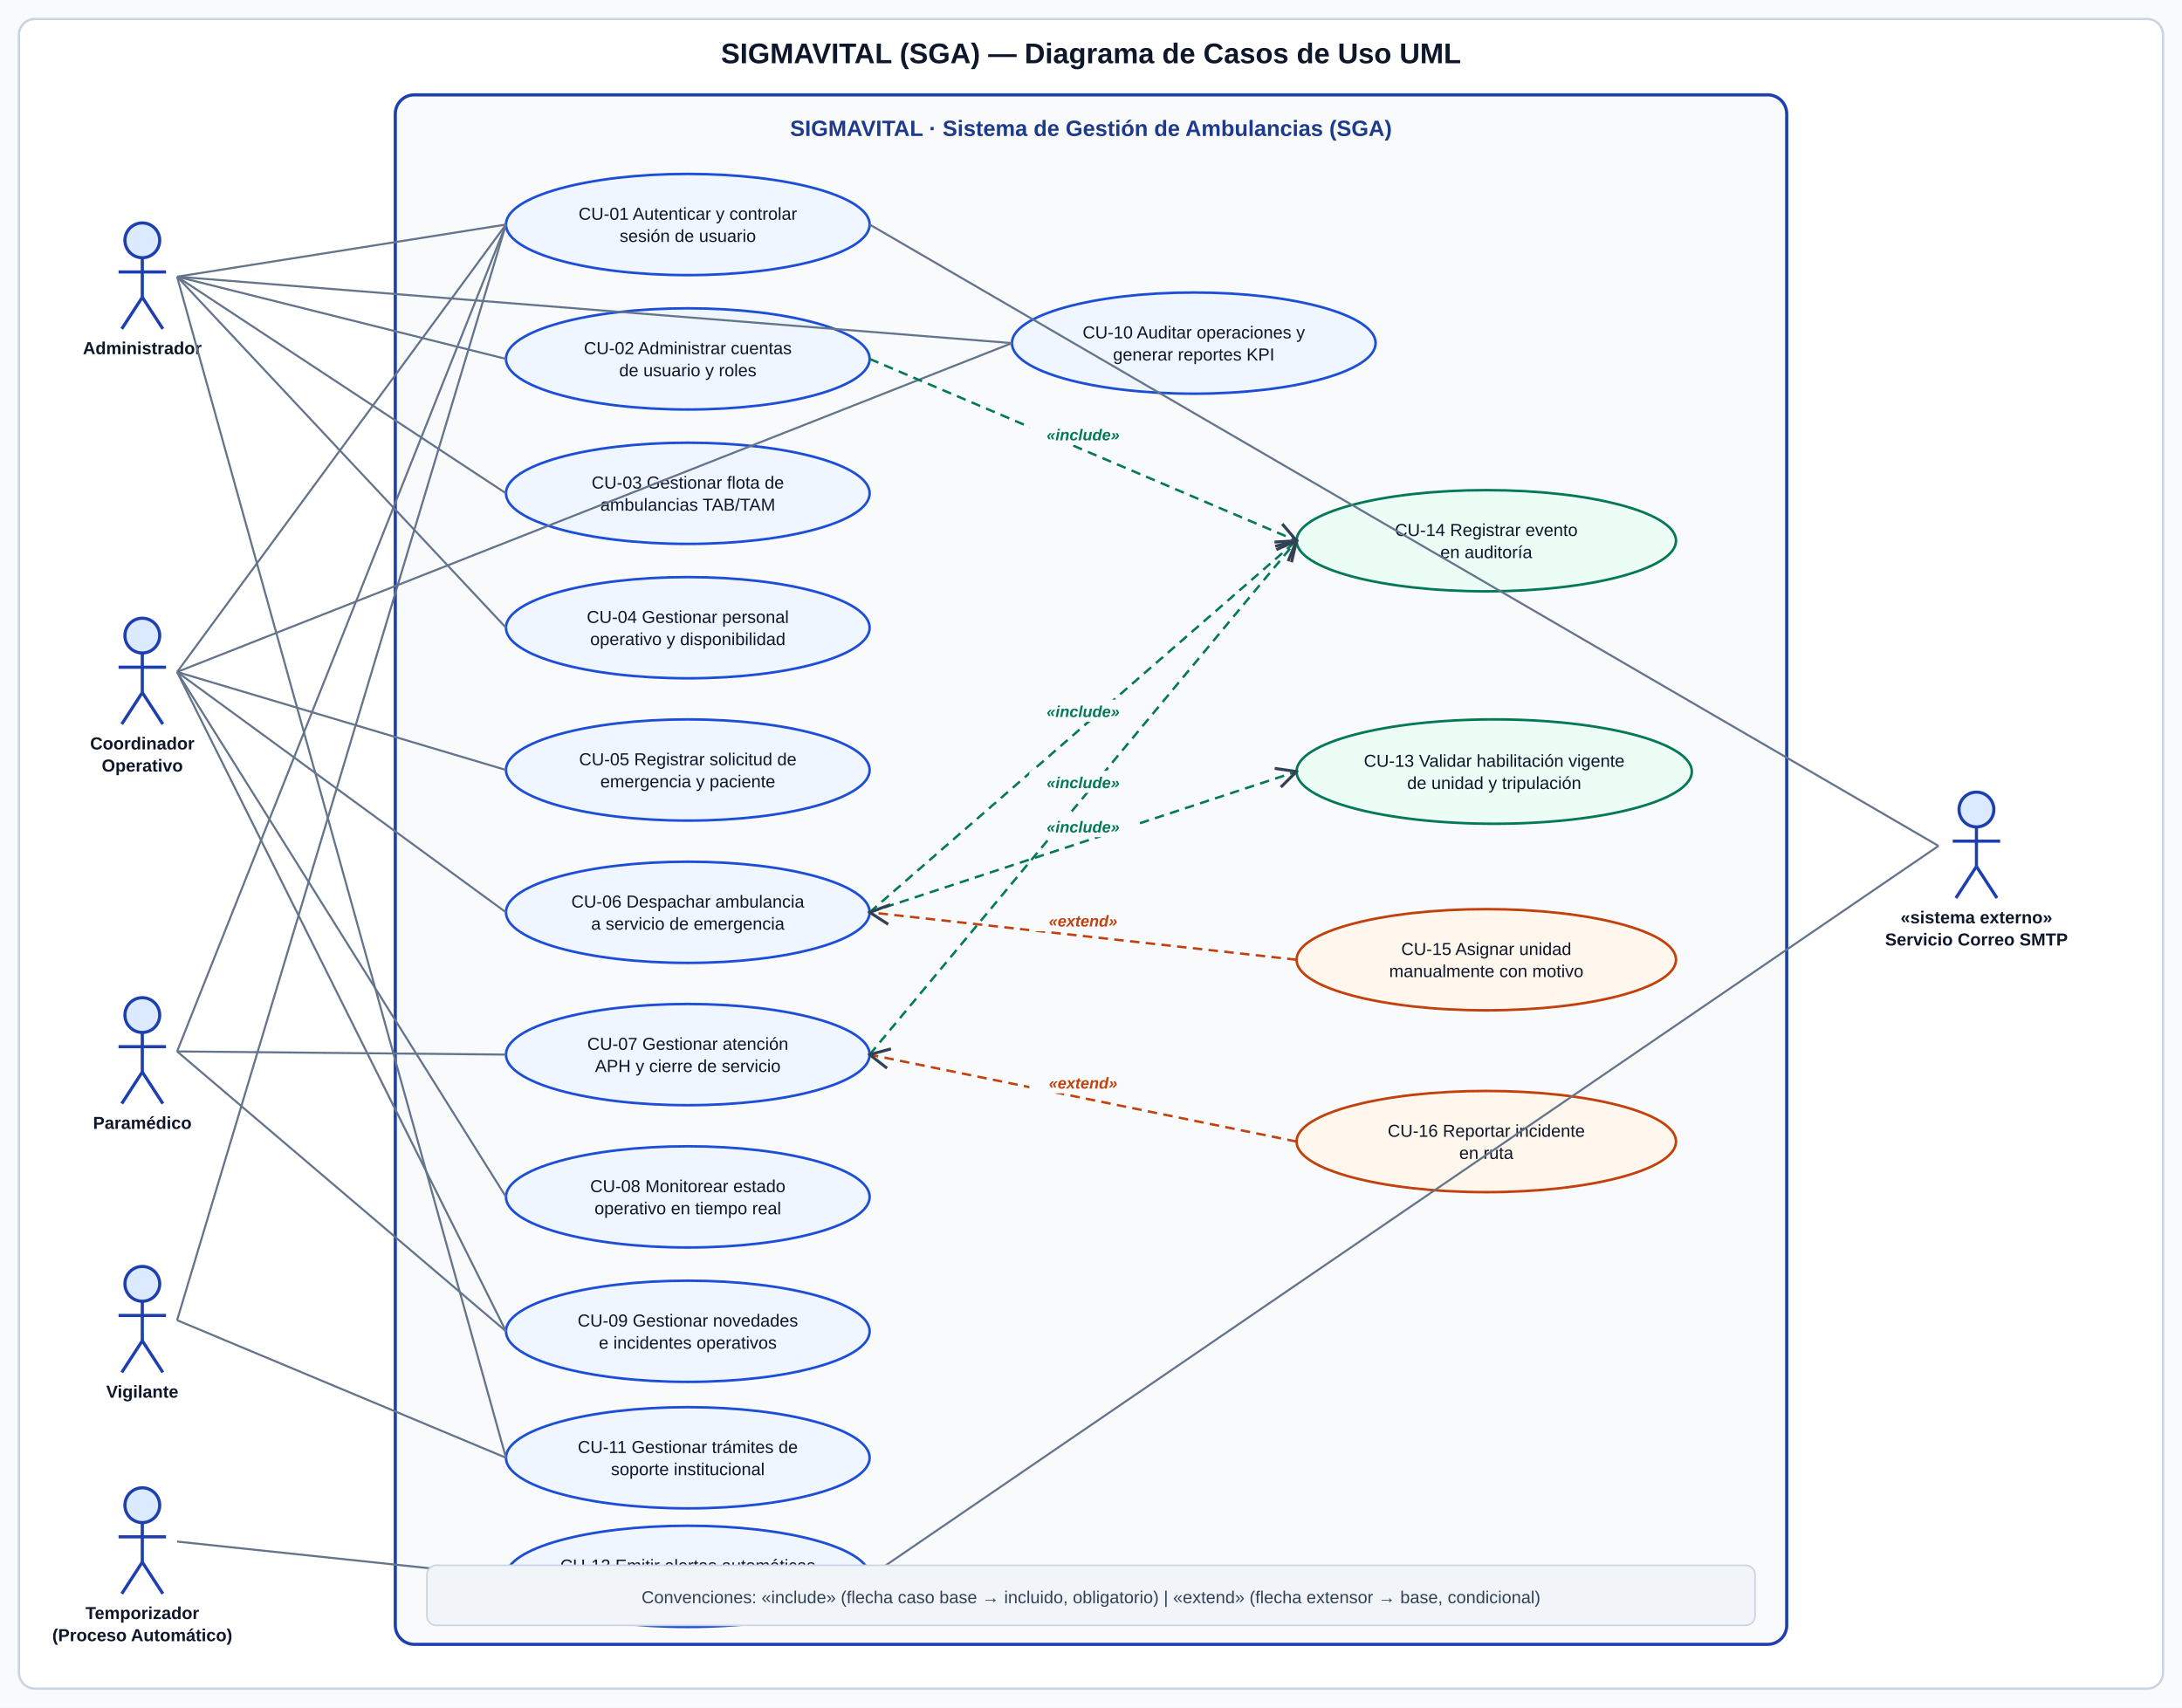
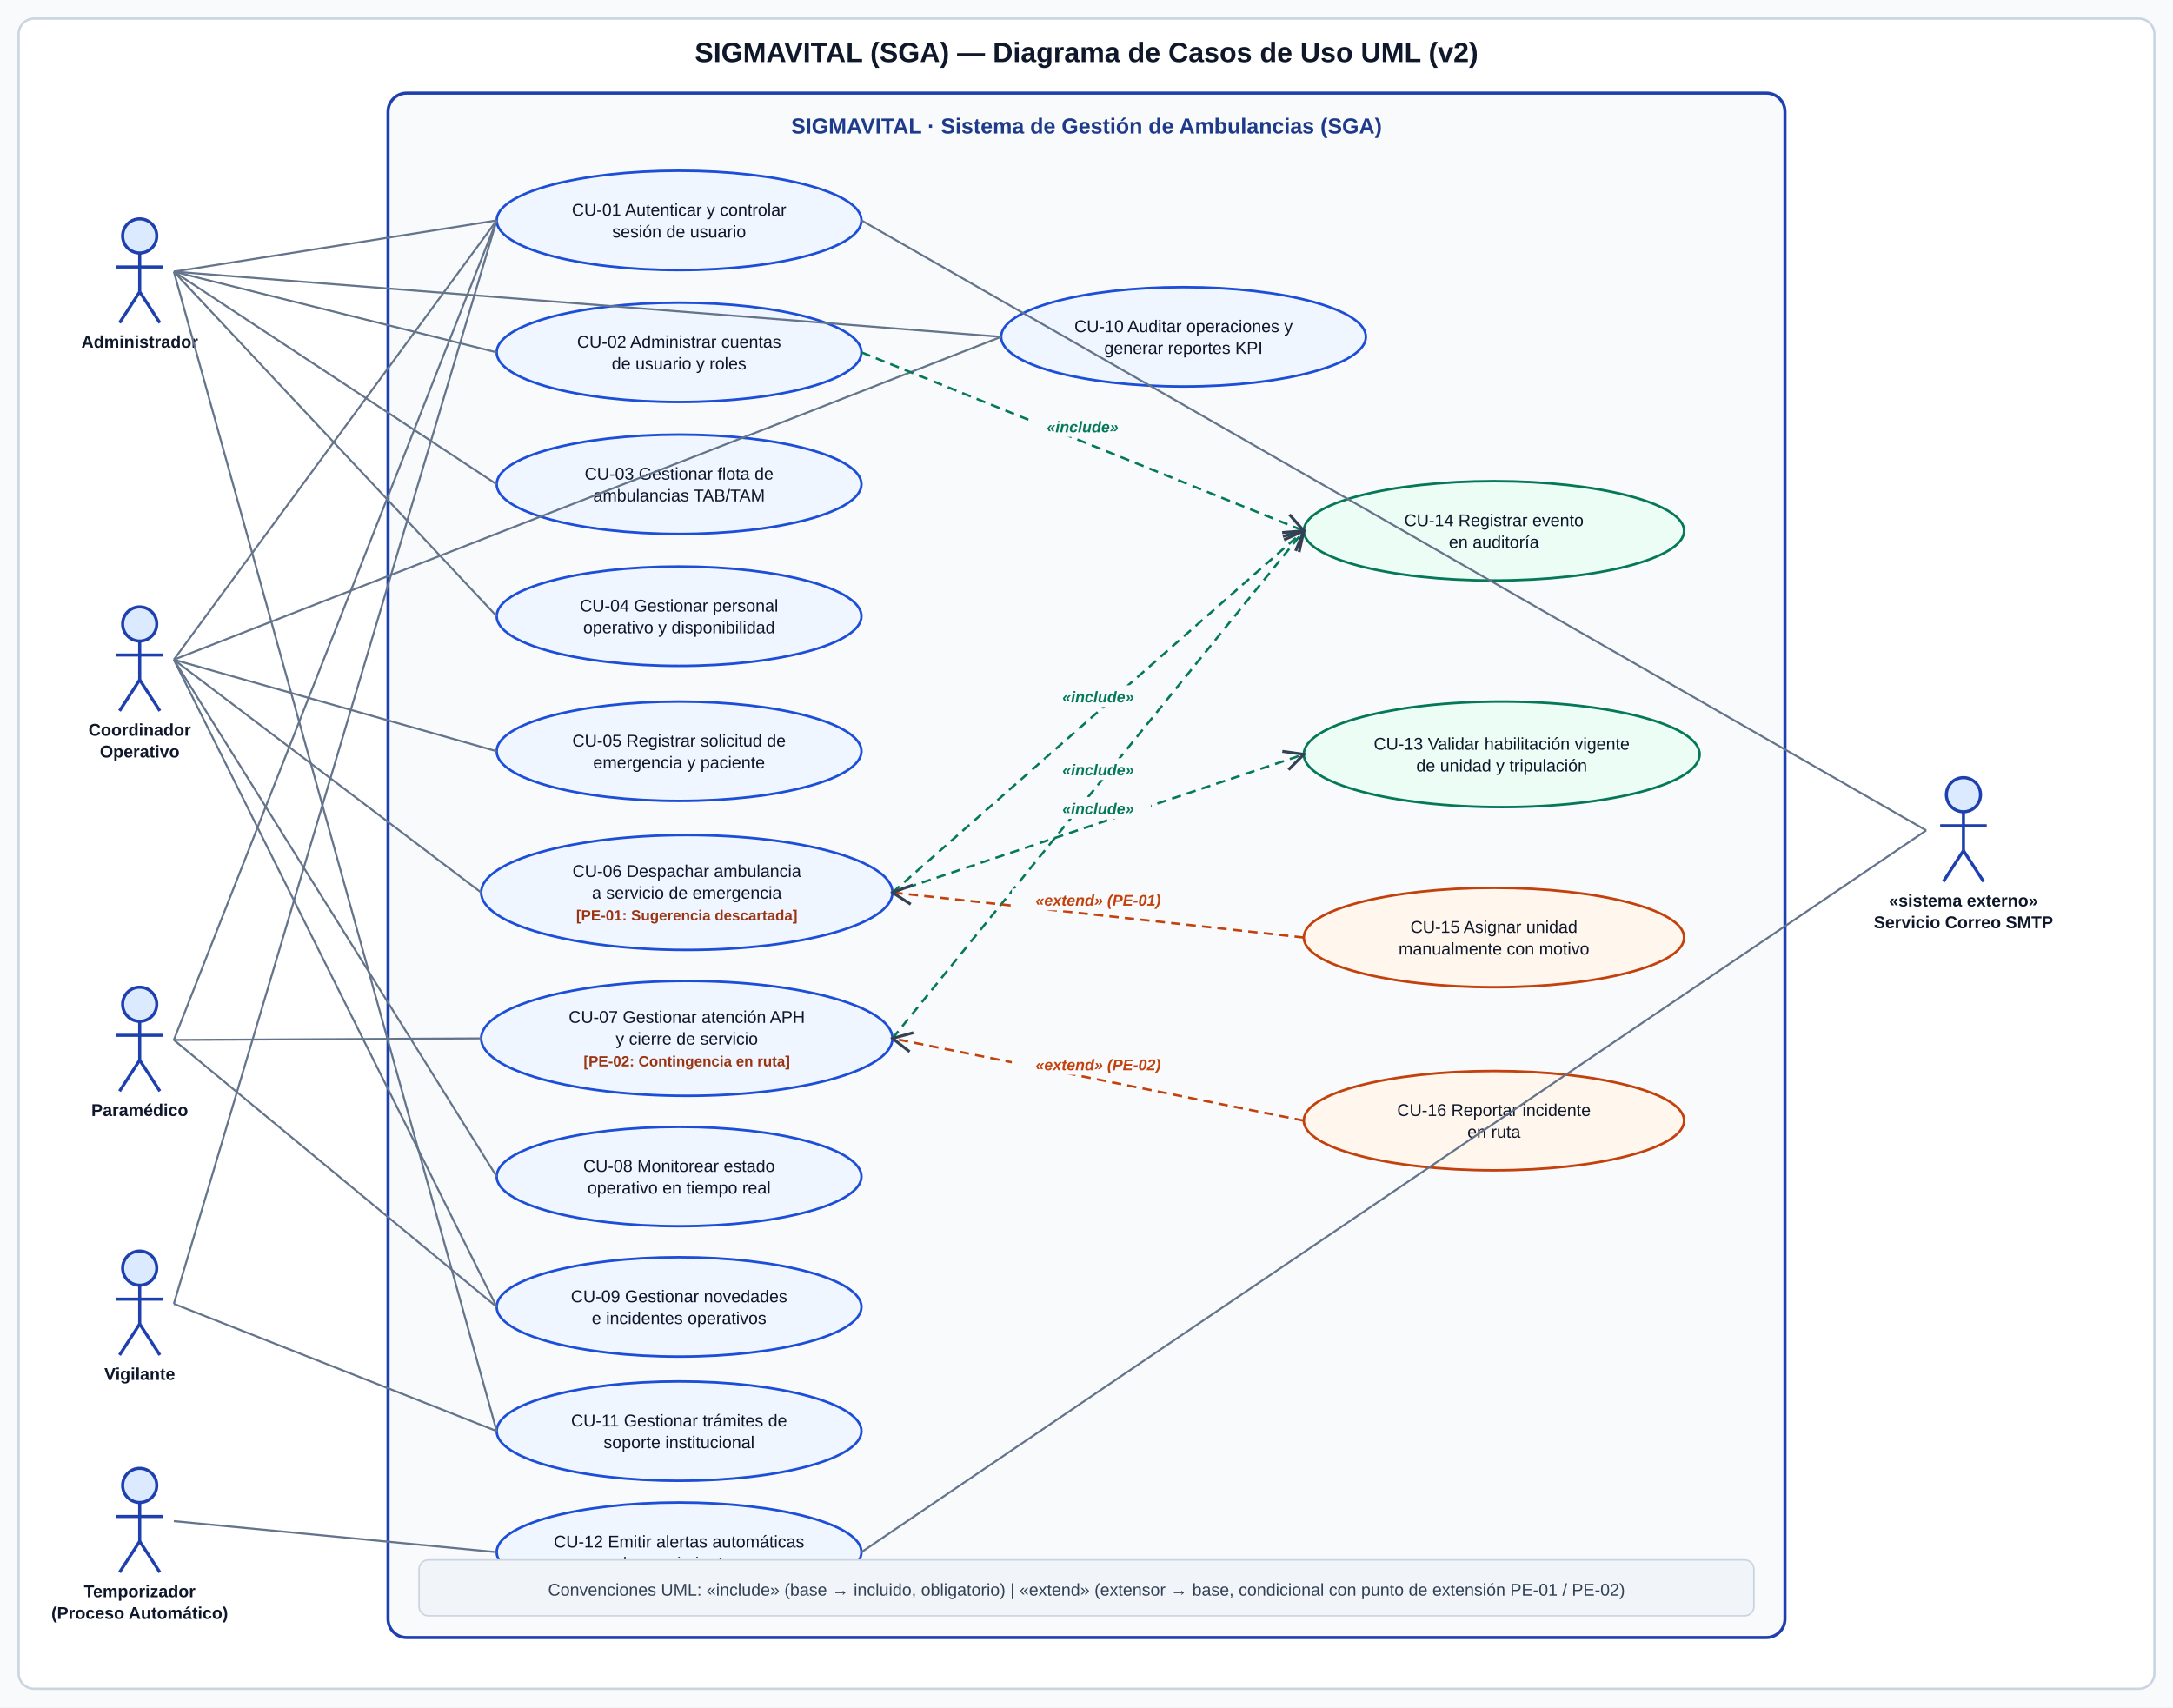
- <svg xmlns="http://www.w3.org/2000/svg" width="1380" height="1080" viewBox="0 0 1380 1080" font-family="Segoe UI, Arial, sans-serif">
+ <svg xmlns="http://www.w3.org/2000/svg" width="1400" height="1100" viewBox="0 0 1400 1100" font-family="Segoe UI, Arial, sans-serif">
  <defs>
    <marker id="arrow" viewBox="0 0 10 10" refX="9" refY="5" markerWidth="8" markerHeight="8" orient="auto-start-reverse">
      <path d="M 0 1 L 10 5 L 0 9 z" fill="#334155" />
    </marker>
    <marker id="openArrow" viewBox="0 0 12 12" refX="11" refY="6" markerWidth="10" markerHeight="10" orient="auto-start-reverse">
      <path d="M 1 1 L 11 6 L 1 11" fill="none" stroke="#334155" stroke-width="1.5" />
    </marker>
    <marker id="inherit" viewBox="0 0 14 14" refX="13" refY="7" markerWidth="12" markerHeight="12" orient="auto-start-reverse">
      <path d="M 1 1 L 13 7 L 1 13 z" fill="#ffffff" stroke="#1e293b" stroke-width="1.5" />
    </marker>
    <marker id="comp" viewBox="0 0 16 12" refX="1" refY="6" markerWidth="14" markerHeight="10" orient="auto-start-reverse">
      <path d="M 1 6 L 8 1 L 15 6 L 8 11 z" fill="#1e293b" stroke="#1e293b" stroke-width="1" />
    </marker>
    <marker id="aggr" viewBox="0 0 16 12" refX="1" refY="6" markerWidth="14" markerHeight="10" orient="auto-start-reverse">
      <path d="M 1 6 L 8 1 L 15 6 L 8 11 z" fill="#ffffff" stroke="#1e293b" stroke-width="1.4" />
    </marker>
  </defs>
-   <rect width="1380" height="1080" fill="#f8fafc" />
-   <rect x="12" y="12" width="1356" height="1056" rx="10" fill="#ffffff" stroke="#cbd5e1" stroke-width="1.5" />
-   <text x="690" y="40" text-anchor="middle" font-size="18" font-weight="700" fill="#0f172a">SIGMAVITAL (SGA) — Diagrama de Casos de Uso UML</text>
-   <rect x="250" y="60" width="880" height="980" rx="12" fill="#f8fafc" stroke="#1e40af" stroke-width="2" />
-   <text x="690" y="86" text-anchor="middle" font-size="14" font-weight="700" fill="#1e3a8a">SIGMAVITAL · Sistema de Gestión de Ambulancias (SGA)</text>
+   <rect width="1400" height="1100" fill="#f8fafc" />
+   <rect x="12" y="12" width="1376" height="1076" rx="10" fill="#ffffff" stroke="#cbd5e1" stroke-width="1.5" />
+   <text x="700" y="40" text-anchor="middle" font-size="18" font-weight="700" fill="#0f172a">SIGMAVITAL (SGA) — Diagrama de Casos de Uso UML (v2)</text>
+   <rect x="250" y="60" width="900" height="995" rx="12" fill="#f8fafc" stroke="#1e40af" stroke-width="2" />
+   <text x="700" y="86" text-anchor="middle" font-size="14" font-weight="700" fill="#1e3a8a">SIGMAVITAL · Sistema de Gestión de Ambulancias (SGA)</text>
  <g stroke="#1e40af" stroke-width="2" fill="#dbeafe">
    <circle cx="90" cy="152" r="11" />
    <line x1="90" y1="163" x2="90" y2="188" />
    <line x1="75" y1="172" x2="105" y2="172" />
    <line x1="90" y1="188" x2="77" y2="208" />
    <line x1="90" y1="188" x2="103" y2="208" />
  </g>
  <text x="90" y="224" text-anchor="middle" font-size="11" font-weight="600" fill="#0f172a">Administrador</text>
  <g stroke="#1e40af" stroke-width="2" fill="#dbeafe">
    <circle cx="90" cy="402" r="11" />
    <line x1="90" y1="413" x2="90" y2="438" />
    <line x1="75" y1="422" x2="105" y2="422" />
    <line x1="90" y1="438" x2="77" y2="458" />
    <line x1="90" y1="438" x2="103" y2="458" />
  </g>
  <text x="90" y="474" text-anchor="middle" font-size="11" font-weight="600" fill="#0f172a">Coordinador</text>
  <text x="90" y="488" text-anchor="middle" font-size="11" font-weight="600" fill="#0f172a">Operativo</text>
  <g stroke="#1e40af" stroke-width="2" fill="#dbeafe">
-     <circle cx="90" cy="642" r="11" />
-     <line x1="90" y1="653" x2="90" y2="678" />
-     <line x1="75" y1="662" x2="105" y2="662" />
-     <line x1="90" y1="678" x2="77" y2="698" />
-     <line x1="90" y1="678" x2="103" y2="698" />
+     <circle cx="90" cy="647" r="11" />
+     <line x1="90" y1="658" x2="90" y2="683" />
+     <line x1="75" y1="667" x2="105" y2="667" />
+     <line x1="90" y1="683" x2="77" y2="703" />
+     <line x1="90" y1="683" x2="103" y2="703" />
  </g>
-   <text x="90" y="714" text-anchor="middle" font-size="11" font-weight="600" fill="#0f172a">Paramédico</text>
+   <text x="90" y="719" text-anchor="middle" font-size="11" font-weight="600" fill="#0f172a">Paramédico</text>
  <g stroke="#1e40af" stroke-width="2" fill="#dbeafe">
-     <circle cx="90" cy="812" r="11" />
-     <line x1="90" y1="823" x2="90" y2="848" />
-     <line x1="75" y1="832" x2="105" y2="832" />
-     <line x1="90" y1="848" x2="77" y2="868" />
-     <line x1="90" y1="848" x2="103" y2="868" />
+     <circle cx="90" cy="817" r="11" />
+     <line x1="90" y1="828" x2="90" y2="853" />
+     <line x1="75" y1="837" x2="105" y2="837" />
+     <line x1="90" y1="853" x2="77" y2="873" />
+     <line x1="90" y1="853" x2="103" y2="873" />
  </g>
-   <text x="90" y="884" text-anchor="middle" font-size="11" font-weight="600" fill="#0f172a">Vigilante</text>
+   <text x="90" y="889" text-anchor="middle" font-size="11" font-weight="600" fill="#0f172a">Vigilante</text>
  <g stroke="#1e40af" stroke-width="2" fill="#dbeafe">
-     <circle cx="90" cy="952" r="11" />
-     <line x1="90" y1="963" x2="90" y2="988" />
-     <line x1="75" y1="972" x2="105" y2="972" />
-     <line x1="90" y1="988" x2="77" y2="1008" />
-     <line x1="90" y1="988" x2="103" y2="1008" />
+     <circle cx="90" cy="957" r="11" />
+     <line x1="90" y1="968" x2="90" y2="993" />
+     <line x1="75" y1="977" x2="105" y2="977" />
+     <line x1="90" y1="993" x2="77" y2="1013" />
+     <line x1="90" y1="993" x2="103" y2="1013" />
  </g>
-   <text x="90" y="1024" text-anchor="middle" font-size="11" font-weight="600" fill="#0f172a">Temporizador</text>
-   <text x="90" y="1038" text-anchor="middle" font-size="11" font-weight="600" fill="#0f172a">(Proceso Automático)</text>
+   <text x="90" y="1029" text-anchor="middle" font-size="11" font-weight="600" fill="#0f172a">Temporizador</text>
+   <text x="90" y="1043" text-anchor="middle" font-size="11" font-weight="600" fill="#0f172a">(Proceso Automático)</text>
  <g stroke="#1e40af" stroke-width="2" fill="#dbeafe">
-     <circle cx="1250" cy="512" r="11" />
-     <line x1="1250" y1="523" x2="1250" y2="548" />
-     <line x1="1235" y1="532" x2="1265" y2="532" />
-     <line x1="1250" y1="548" x2="1237" y2="568" />
-     <line x1="1250" y1="548" x2="1263" y2="568" />
+     <circle cx="1265" cy="512" r="11" />
+     <line x1="1265" y1="523" x2="1265" y2="548" />
+     <line x1="1250" y1="532" x2="1280" y2="532" />
+     <line x1="1265" y1="548" x2="1252" y2="568" />
+     <line x1="1265" y1="548" x2="1278" y2="568" />
  </g>
-   <text x="1250" y="584" text-anchor="middle" font-size="11" font-weight="600" fill="#0f172a">«sistema externo»</text>
-   <text x="1250" y="598" text-anchor="middle" font-size="11" font-weight="600" fill="#0f172a">Servicio Correo SMTP</text>
-   <ellipse cx="435" cy="142" rx="115" ry="32" fill="#eff6ff" stroke="#1d4ed8" stroke-width="1.6" />
-   <text x="435" y="139" text-anchor="middle" font-size="11" font-weight="500" fill="#0f172a">CU-01 Autenticar y controlar</text>
-   <text x="435" y="153" text-anchor="middle" font-size="11" font-weight="500" fill="#0f172a">sesión de usuario</text>
-   <ellipse cx="435" cy="227" rx="115" ry="32" fill="#eff6ff" stroke="#1d4ed8" stroke-width="1.6" />
-   <text x="435" y="224" text-anchor="middle" font-size="11" font-weight="500" fill="#0f172a">CU-02 Administrar cuentas</text>
-   <text x="435" y="238" text-anchor="middle" font-size="11" font-weight="500" fill="#0f172a">de usuario y roles</text>
-   <ellipse cx="435" cy="312" rx="115" ry="32" fill="#eff6ff" stroke="#1d4ed8" stroke-width="1.6" />
-   <text x="435" y="309" text-anchor="middle" font-size="11" font-weight="500" fill="#0f172a">CU-03 Gestionar flota de</text>
-   <text x="435" y="323" text-anchor="middle" font-size="11" font-weight="500" fill="#0f172a">ambulancias TAB/TAM</text>
-   <ellipse cx="435" cy="397" rx="115" ry="32" fill="#eff6ff" stroke="#1d4ed8" stroke-width="1.6" />
-   <text x="435" y="394" text-anchor="middle" font-size="11" font-weight="500" fill="#0f172a">CU-04 Gestionar personal</text>
-   <text x="435" y="408" text-anchor="middle" font-size="11" font-weight="500" fill="#0f172a">operativo y disponibilidad</text>
-   <ellipse cx="435" cy="487" rx="115" ry="32" fill="#eff6ff" stroke="#1d4ed8" stroke-width="1.6" />
-   <text x="435" y="484" text-anchor="middle" font-size="11" font-weight="500" fill="#0f172a">CU-05 Registrar solicitud de</text>
-   <text x="435" y="498" text-anchor="middle" font-size="11" font-weight="500" fill="#0f172a">emergencia y paciente</text>
-   <ellipse cx="435" cy="577" rx="115" ry="32" fill="#eff6ff" stroke="#1d4ed8" stroke-width="1.6" />
-   <text x="435" y="574" text-anchor="middle" font-size="11" font-weight="500" fill="#0f172a">CU-06 Despachar ambulancia</text>
-   <text x="435" y="588" text-anchor="middle" font-size="11" font-weight="500" fill="#0f172a">a servicio de emergencia</text>
-   <ellipse cx="435" cy="667" rx="115" ry="32" fill="#eff6ff" stroke="#1d4ed8" stroke-width="1.6" />
-   <text x="435" y="664" text-anchor="middle" font-size="11" font-weight="500" fill="#0f172a">CU-07 Gestionar atención</text>
-   <text x="435" y="678" text-anchor="middle" font-size="11" font-weight="500" fill="#0f172a">APH y cierre de servicio</text>
-   <ellipse cx="435" cy="757" rx="115" ry="32" fill="#eff6ff" stroke="#1d4ed8" stroke-width="1.6" />
-   <text x="435" y="754" text-anchor="middle" font-size="11" font-weight="500" fill="#0f172a">CU-08 Monitorear estado</text>
-   <text x="435" y="768" text-anchor="middle" font-size="11" font-weight="500" fill="#0f172a">operativo en tiempo real</text>
-   <ellipse cx="435" cy="842" rx="115" ry="32" fill="#eff6ff" stroke="#1d4ed8" stroke-width="1.6" />
-   <text x="435" y="839" text-anchor="middle" font-size="11" font-weight="500" fill="#0f172a">CU-09 Gestionar novedades</text>
-   <text x="435" y="853" text-anchor="middle" font-size="11" font-weight="500" fill="#0f172a">e incidentes operativos</text>
-   <ellipse cx="755" cy="217" rx="115" ry="32" fill="#eff6ff" stroke="#1d4ed8" stroke-width="1.6" />
-   <text x="755" y="214" text-anchor="middle" font-size="11" font-weight="500" fill="#0f172a">CU-10 Auditar operaciones y</text>
-   <text x="755" y="228" text-anchor="middle" font-size="11" font-weight="500" fill="#0f172a">generar reportes KPI</text>
-   <ellipse cx="435" cy="922" rx="115" ry="32" fill="#eff6ff" stroke="#1d4ed8" stroke-width="1.6" />
-   <text x="435" y="919" text-anchor="middle" font-size="11" font-weight="500" fill="#0f172a">CU-11 Gestionar trámites de</text>
-   <text x="435" y="933" text-anchor="middle" font-size="11" font-weight="500" fill="#0f172a">soporte institucional</text>
-   <ellipse cx="435" cy="997" rx="115" ry="32" fill="#eff6ff" stroke="#1d4ed8" stroke-width="1.6" />
-   <text x="435" y="994" text-anchor="middle" font-size="11" font-weight="500" fill="#0f172a">CU-12 Emitir alertas automáticas</text>
-   <text x="435" y="1008" text-anchor="middle" font-size="11" font-weight="500" fill="#0f172a">de vencimientos</text>
-   <ellipse cx="940" cy="342" rx="120" ry="32" fill="#ecfdf5" stroke="#047857" stroke-width="1.6" />
-   <text x="940" y="339" text-anchor="middle" font-size="11" font-weight="500" fill="#0f172a">CU-14 Registrar evento</text>
-   <text x="940" y="353" text-anchor="middle" font-size="11" font-weight="500" fill="#0f172a">en auditoría</text>
-   <ellipse cx="945" cy="488" rx="125" ry="33" fill="#ecfdf5" stroke="#047857" stroke-width="1.6" />
-   <text x="945" y="485" text-anchor="middle" font-size="11" font-weight="500" fill="#0f172a">CU-13 Validar habilitación vigente</text>
-   <text x="945" y="499" text-anchor="middle" font-size="11" font-weight="500" fill="#0f172a">de unidad y tripulación</text>
-   <ellipse cx="940" cy="607" rx="120" ry="32" fill="#fff7ed" stroke="#c2410c" stroke-width="1.6" />
-   <text x="940" y="604" text-anchor="middle" font-size="11" font-weight="500" fill="#0f172a">CU-15 Asignar unidad</text>
-   <text x="940" y="618" text-anchor="middle" font-size="11" font-weight="500" fill="#0f172a">manualmente con motivo</text>
-   <ellipse cx="940" cy="722" rx="120" ry="32" fill="#fff7ed" stroke="#c2410c" stroke-width="1.6" />
-   <text x="940" y="719" text-anchor="middle" font-size="11" font-weight="500" fill="#0f172a">CU-16 Reportar incidente</text>
-   <text x="940" y="733" text-anchor="middle" font-size="11" font-weight="500" fill="#0f172a">en ruta</text>
+   <text x="1265" y="584" text-anchor="middle" font-size="11" font-weight="600" fill="#0f172a">«sistema externo»</text>
+   <text x="1265" y="598" text-anchor="middle" font-size="11" font-weight="600" fill="#0f172a">Servicio Correo SMTP</text>
+   <ellipse cx="437.5" cy="142" rx="117.5" ry="32" fill="#eff6ff" stroke="#1d4ed8" stroke-width="1.6" />
+   <text x="437.5" y="139" text-anchor="middle" font-size="11" font-weight="500" fill="#0f172a">CU-01 Autenticar y controlar</text>
+   <text x="437.5" y="153" text-anchor="middle" font-size="11" font-weight="500" fill="#0f172a">sesión de usuario</text>
+   <ellipse cx="437.5" cy="227" rx="117.5" ry="32" fill="#eff6ff" stroke="#1d4ed8" stroke-width="1.6" />
+   <text x="437.5" y="224" text-anchor="middle" font-size="11" font-weight="500" fill="#0f172a">CU-02 Administrar cuentas</text>
+   <text x="437.5" y="238" text-anchor="middle" font-size="11" font-weight="500" fill="#0f172a">de usuario y roles</text>
+   <ellipse cx="437.5" cy="312" rx="117.5" ry="32" fill="#eff6ff" stroke="#1d4ed8" stroke-width="1.6" />
+   <text x="437.5" y="309" text-anchor="middle" font-size="11" font-weight="500" fill="#0f172a">CU-03 Gestionar flota de</text>
+   <text x="437.5" y="323" text-anchor="middle" font-size="11" font-weight="500" fill="#0f172a">ambulancias TAB/TAM</text>
+   <ellipse cx="437.5" cy="397" rx="117.5" ry="32" fill="#eff6ff" stroke="#1d4ed8" stroke-width="1.6" />
+   <text x="437.5" y="394" text-anchor="middle" font-size="11" font-weight="500" fill="#0f172a">CU-04 Gestionar personal</text>
+   <text x="437.5" y="408" text-anchor="middle" font-size="11" font-weight="500" fill="#0f172a">operativo y disponibilidad</text>
+   <ellipse cx="437.5" cy="484" rx="117.5" ry="32" fill="#eff6ff" stroke="#1d4ed8" stroke-width="1.6" />
+   <text x="437.5" y="481" text-anchor="middle" font-size="11" font-weight="500" fill="#0f172a">CU-05 Registrar solicitud de</text>
+   <text x="437.5" y="495" text-anchor="middle" font-size="11" font-weight="500" fill="#0f172a">emergencia y paciente</text>
+   <ellipse cx="442.5" cy="575" rx="132.5" ry="37" fill="#eff6ff" stroke="#1d4ed8" stroke-width="1.6" />
+   <text x="442.5" y="565" text-anchor="middle" font-size="11" font-weight="500" fill="#0f172a">CU-06 Despachar ambulancia</text>
+   <text x="442.5" y="579" text-anchor="middle" font-size="11" font-weight="500" fill="#0f172a">a servicio de emergencia</text>
+   <text x="442.5" y="593" text-anchor="middle" font-size="9.5" font-weight="700" fill="#9a3412">[PE-01: Sugerencia descartada]</text>
+   <ellipse cx="442.5" cy="669" rx="132.5" ry="37" fill="#eff6ff" stroke="#1d4ed8" stroke-width="1.6" />
+   <text x="442.5" y="659" text-anchor="middle" font-size="11" font-weight="500" fill="#0f172a">CU-07 Gestionar atención APH</text>
+   <text x="442.5" y="673" text-anchor="middle" font-size="11" font-weight="500" fill="#0f172a">y cierre de servicio</text>
+   <text x="442.5" y="687" text-anchor="middle" font-size="9.5" font-weight="700" fill="#9a3412">[PE-02: Contingencia en ruta]</text>
+   <ellipse cx="437.5" cy="758" rx="117.5" ry="32" fill="#eff6ff" stroke="#1d4ed8" stroke-width="1.6" />
+   <text x="437.5" y="755" text-anchor="middle" font-size="11" font-weight="500" fill="#0f172a">CU-08 Monitorear estado</text>
+   <text x="437.5" y="769" text-anchor="middle" font-size="11" font-weight="500" fill="#0f172a">operativo en tiempo real</text>
+   <ellipse cx="437.5" cy="842" rx="117.5" ry="32" fill="#eff6ff" stroke="#1d4ed8" stroke-width="1.6" />
+   <text x="437.5" y="839" text-anchor="middle" font-size="11" font-weight="500" fill="#0f172a">CU-09 Gestionar novedades</text>
+   <text x="437.5" y="853" text-anchor="middle" font-size="11" font-weight="500" fill="#0f172a">e incidentes operativos</text>
+   <ellipse cx="762.5" cy="217" rx="117.5" ry="32" fill="#eff6ff" stroke="#1d4ed8" stroke-width="1.6" />
+   <text x="762.5" y="214" text-anchor="middle" font-size="11" font-weight="500" fill="#0f172a">CU-10 Auditar operaciones y</text>
+   <text x="762.5" y="228" text-anchor="middle" font-size="11" font-weight="500" fill="#0f172a">generar reportes KPI</text>
+   <ellipse cx="437.5" cy="922" rx="117.5" ry="32" fill="#eff6ff" stroke="#1d4ed8" stroke-width="1.6" />
+   <text x="437.5" y="919" text-anchor="middle" font-size="11" font-weight="500" fill="#0f172a">CU-11 Gestionar trámites de</text>
+   <text x="437.5" y="933" text-anchor="middle" font-size="11" font-weight="500" fill="#0f172a">soporte institucional</text>
+   <ellipse cx="437.5" cy="1000" rx="117.5" ry="32" fill="#eff6ff" stroke="#1d4ed8" stroke-width="1.6" />
+   <text x="437.5" y="997" text-anchor="middle" font-size="11" font-weight="500" fill="#0f172a">CU-12 Emitir alertas automáticas</text>
+   <text x="437.5" y="1011" text-anchor="middle" font-size="11" font-weight="500" fill="#0f172a">de vencimientos</text>
+   <ellipse cx="962.5" cy="342" rx="122.5" ry="32" fill="#ecfdf5" stroke="#047857" stroke-width="1.6" />
+   <text x="962.5" y="339" text-anchor="middle" font-size="11" font-weight="500" fill="#0f172a">CU-14 Registrar evento</text>
+   <text x="962.5" y="353" text-anchor="middle" font-size="11" font-weight="500" fill="#0f172a">en auditoría</text>
+   <ellipse cx="967.5" cy="486" rx="127.5" ry="34" fill="#ecfdf5" stroke="#047857" stroke-width="1.6" />
+   <text x="967.5" y="483" text-anchor="middle" font-size="11" font-weight="500" fill="#0f172a">CU-13 Validar habilitación vigente</text>
+   <text x="967.5" y="497" text-anchor="middle" font-size="11" font-weight="500" fill="#0f172a">de unidad y tripulación</text>
+   <ellipse cx="962.5" cy="604" rx="122.5" ry="32" fill="#fff7ed" stroke="#c2410c" stroke-width="1.6" />
+   <text x="962.5" y="601" text-anchor="middle" font-size="11" font-weight="500" fill="#0f172a">CU-15 Asignar unidad</text>
+   <text x="962.5" y="615" text-anchor="middle" font-size="11" font-weight="500" fill="#0f172a">manualmente con motivo</text>
+   <ellipse cx="962.5" cy="722" rx="122.5" ry="32" fill="#fff7ed" stroke="#c2410c" stroke-width="1.6" />
+   <text x="962.5" y="719" text-anchor="middle" font-size="11" font-weight="500" fill="#0f172a">CU-16 Reportar incidente</text>
+   <text x="962.5" y="733" text-anchor="middle" font-size="11" font-weight="500" fill="#0f172a">en ruta</text>
  <line x1="112" y1="175" x2="320" y2="142" stroke="#64748b" stroke-width="1.3" />
  <line x1="112" y1="175" x2="320" y2="227" stroke="#64748b" stroke-width="1.3" />
  <line x1="112" y1="175" x2="320" y2="312" stroke="#64748b" stroke-width="1.3" />
  <line x1="112" y1="175" x2="320" y2="397" stroke="#64748b" stroke-width="1.3" />
-   <line x1="112" y1="175" x2="640" y2="217" stroke="#64748b" stroke-width="1.3" />
+   <line x1="112" y1="175" x2="645" y2="217" stroke="#64748b" stroke-width="1.3" />
  <line x1="112" y1="175" x2="320" y2="922" stroke="#64748b" stroke-width="1.3" />
  <line x1="112" y1="425" x2="320" y2="142" stroke="#64748b" stroke-width="1.3" />
-   <line x1="112" y1="425" x2="320" y2="487" stroke="#64748b" stroke-width="1.3" />
-   <line x1="112" y1="425" x2="320" y2="577" stroke="#64748b" stroke-width="1.3" />
-   <line x1="112" y1="425" x2="320" y2="757" stroke="#64748b" stroke-width="1.3" />
+   <line x1="112" y1="425" x2="320" y2="484" stroke="#64748b" stroke-width="1.3" />
+   <line x1="112" y1="425" x2="310" y2="575" stroke="#64748b" stroke-width="1.3" />
+   <line x1="112" y1="425" x2="320" y2="758" stroke="#64748b" stroke-width="1.3" />
  <line x1="112" y1="425" x2="320" y2="842" stroke="#64748b" stroke-width="1.3" />
-   <line x1="112" y1="425" x2="640" y2="217" stroke="#64748b" stroke-width="1.3" />
-   <line x1="112" y1="665" x2="320" y2="142" stroke="#64748b" stroke-width="1.3" />
-   <line x1="112" y1="665" x2="320" y2="667" stroke="#64748b" stroke-width="1.3" />
-   <line x1="112" y1="665" x2="320" y2="842" stroke="#64748b" stroke-width="1.3" />
-   <line x1="112" y1="835" x2="320" y2="142" stroke="#64748b" stroke-width="1.3" />
-   <line x1="112" y1="835" x2="320" y2="922" stroke="#64748b" stroke-width="1.3" />
-   <line x1="112" y1="975" x2="320" y2="997" stroke="#64748b" stroke-width="1.3" />
-   <line x1="550" y1="142" x2="1226" y2="535" stroke="#64748b" stroke-width="1.3" />
-   <line x1="550" y1="997" x2="1226" y2="535" stroke="#64748b" stroke-width="1.3" />
-   <line x1="550" y1="227" x2="820" y2="342" stroke="#047857" stroke-width="1.5" stroke-dasharray="6,4" marker-end="url(#openArrow)" />
-   <rect x="651" y="267.5" width="68" height="14" fill="#f8fafc" />
-   <text x="685" y="278.5" text-anchor="middle" font-size="10" font-style="italic" font-weight="600" fill="#047857">«include»</text>
-   <line x1="550" y1="577" x2="820" y2="342" stroke="#047857" stroke-width="1.5" stroke-dasharray="6,4" marker-end="url(#openArrow)" />
-   <rect x="651" y="442.5" width="68" height="14" fill="#f8fafc" />
-   <text x="685" y="453.5" text-anchor="middle" font-size="10" font-style="italic" font-weight="600" fill="#047857">«include»</text>
-   <line x1="550" y1="667" x2="820" y2="342" stroke="#047857" stroke-width="1.5" stroke-dasharray="6,4" marker-end="url(#openArrow)" />
-   <rect x="651" y="487.5" width="68" height="14" fill="#f8fafc" />
-   <text x="685" y="498.5" text-anchor="middle" font-size="10" font-style="italic" font-weight="600" fill="#047857">«include»</text>
-   <line x1="550" y1="577" x2="820" y2="488" stroke="#047857" stroke-width="1.5" stroke-dasharray="6,4" marker-end="url(#openArrow)" />
-   <rect x="651" y="515.5" width="68" height="14" fill="#f8fafc" />
-   <text x="685" y="526.5" text-anchor="middle" font-size="10" font-style="italic" font-weight="600" fill="#047857">«include»</text>
-   <line x1="820" y1="607" x2="550" y2="577" stroke="#c2410c" stroke-width="1.5" stroke-dasharray="6,4" marker-end="url(#openArrow)" />
-   <rect x="651" y="575" width="68" height="14" fill="#f8fafc" />
-   <text x="685" y="586" text-anchor="middle" font-size="10" font-style="italic" font-weight="600" fill="#c2410c">«extend»</text>
-   <line x1="820" y1="722" x2="550" y2="667" stroke="#c2410c" stroke-width="1.5" stroke-dasharray="6,4" marker-end="url(#openArrow)" />
-   <rect x="651" y="677.5" width="68" height="14" fill="#f8fafc" />
-   <text x="685" y="688.5" text-anchor="middle" font-size="10" font-style="italic" font-weight="600" fill="#c2410c">«extend»</text>
-   <rect x="270" y="990" width="840" height="38" rx="6" fill="#f1f5f9" stroke="#cbd5e1" />
-   <text x="690" y="1014" text-anchor="middle" font-size="11" fill="#334155">Convenciones: «include» (flecha caso base → incluido, obligatorio) | «extend» (flecha extensor → base, condicional)</text>
+   <line x1="112" y1="425" x2="645" y2="217" stroke="#64748b" stroke-width="1.3" />
+   <line x1="112" y1="670" x2="320" y2="142" stroke="#64748b" stroke-width="1.3" />
+   <line x1="112" y1="670" x2="310" y2="669" stroke="#64748b" stroke-width="1.3" />
+   <line x1="112" y1="670" x2="320" y2="842" stroke="#64748b" stroke-width="1.3" />
+   <line x1="112" y1="840" x2="320" y2="142" stroke="#64748b" stroke-width="1.3" />
+   <line x1="112" y1="840" x2="320" y2="922" stroke="#64748b" stroke-width="1.3" />
+   <line x1="112" y1="980" x2="320" y2="1000" stroke="#64748b" stroke-width="1.3" />
+   <line x1="555" y1="142" x2="1241" y2="535" stroke="#64748b" stroke-width="1.3" />
+   <line x1="555" y1="1000" x2="1241" y2="535" stroke="#64748b" stroke-width="1.3" />
+   <line x1="555" y1="227" x2="840" y2="342" stroke="#047857" stroke-width="1.5" stroke-dasharray="6,4" marker-end="url(#openArrow)" />
+   <rect x="663.6" y="267.5" width="67.8" height="14" fill="#f8fafc" />
+   <text x="697.5" y="278.5" text-anchor="middle" font-size="10" font-style="italic" font-weight="600" fill="#047857">«include»</text>
+   <line x1="575" y1="575" x2="840" y2="342" stroke="#047857" stroke-width="1.5" stroke-dasharray="6,4" marker-end="url(#openArrow)" />
+   <rect x="673.6" y="441.5" width="67.8" height="14" fill="#f8fafc" />
+   <text x="707.5" y="452.5" text-anchor="middle" font-size="10" font-style="italic" font-weight="600" fill="#047857">«include»</text>
+   <line x1="575" y1="669" x2="840" y2="342" stroke="#047857" stroke-width="1.5" stroke-dasharray="6,4" marker-end="url(#openArrow)" />
+   <rect x="673.6" y="488.5" width="67.8" height="14" fill="#f8fafc" />
+   <text x="707.5" y="499.5" text-anchor="middle" font-size="10" font-style="italic" font-weight="600" fill="#047857">«include»</text>
+   <line x1="575" y1="575" x2="840" y2="486" stroke="#047857" stroke-width="1.5" stroke-dasharray="6,4" marker-end="url(#openArrow)" />
+   <rect x="673.6" y="513.5" width="67.8" height="14" fill="#f8fafc" />
+   <text x="707.5" y="524.5" text-anchor="middle" font-size="10" font-style="italic" font-weight="600" fill="#047857">«include»</text>
+   <line x1="840" y1="604" x2="575" y2="575" stroke="#c2410c" stroke-width="1.5" stroke-dasharray="6,4" marker-end="url(#openArrow)" />
+   <rect x="651.9" y="572.5" width="111.2" height="14" fill="#f8fafc" />
+   <text x="707.5" y="583.5" text-anchor="middle" font-size="10" font-style="italic" font-weight="600" fill="#c2410c">«extend» (PE-01)</text>
+   <line x1="840" y1="722" x2="575" y2="669" stroke="#c2410c" stroke-width="1.5" stroke-dasharray="6,4" marker-end="url(#openArrow)" />
+   <rect x="651.9" y="678.5" width="111.2" height="14" fill="#f8fafc" />
+   <text x="707.5" y="689.5" text-anchor="middle" font-size="10" font-style="italic" font-weight="600" fill="#c2410c">«extend» (PE-02)</text>
+   <rect x="270" y="1005" width="860" height="36" rx="6" fill="#f1f5f9" stroke="#cbd5e1" />
+   <text x="700" y="1028" text-anchor="middle" font-size="11" fill="#334155">Convenciones UML: «include» (base → incluido, obligatorio) | «extend» (extensor → base, condicional con punto de extensión PE-01 / PE-02)</text>
</svg>
